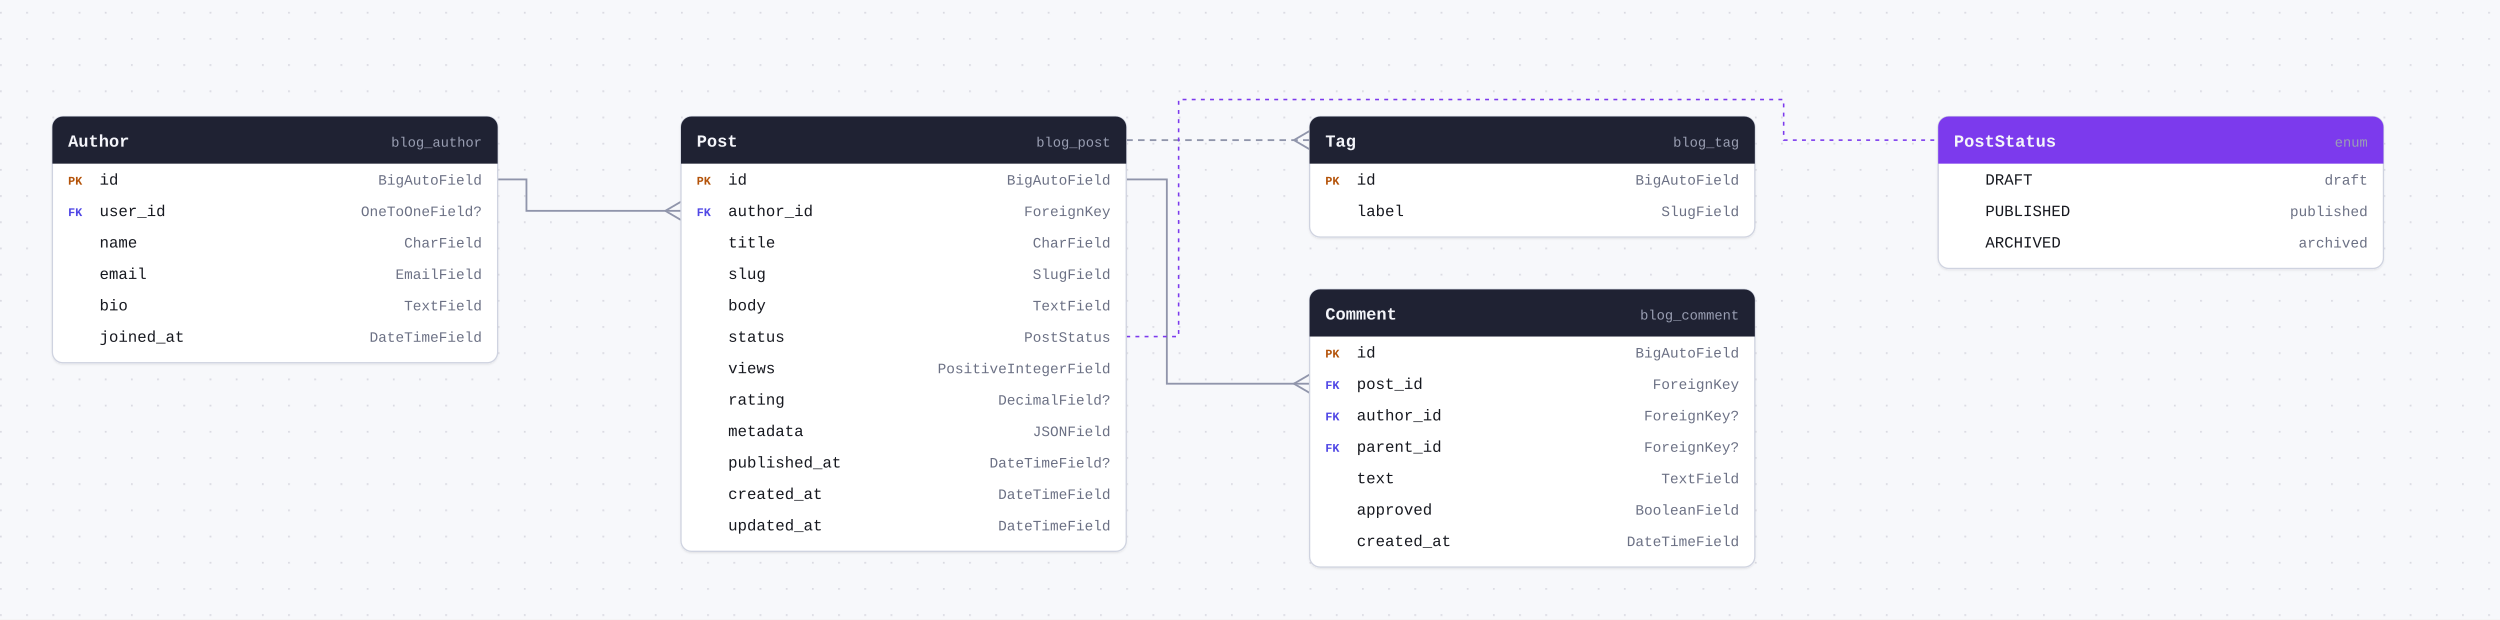
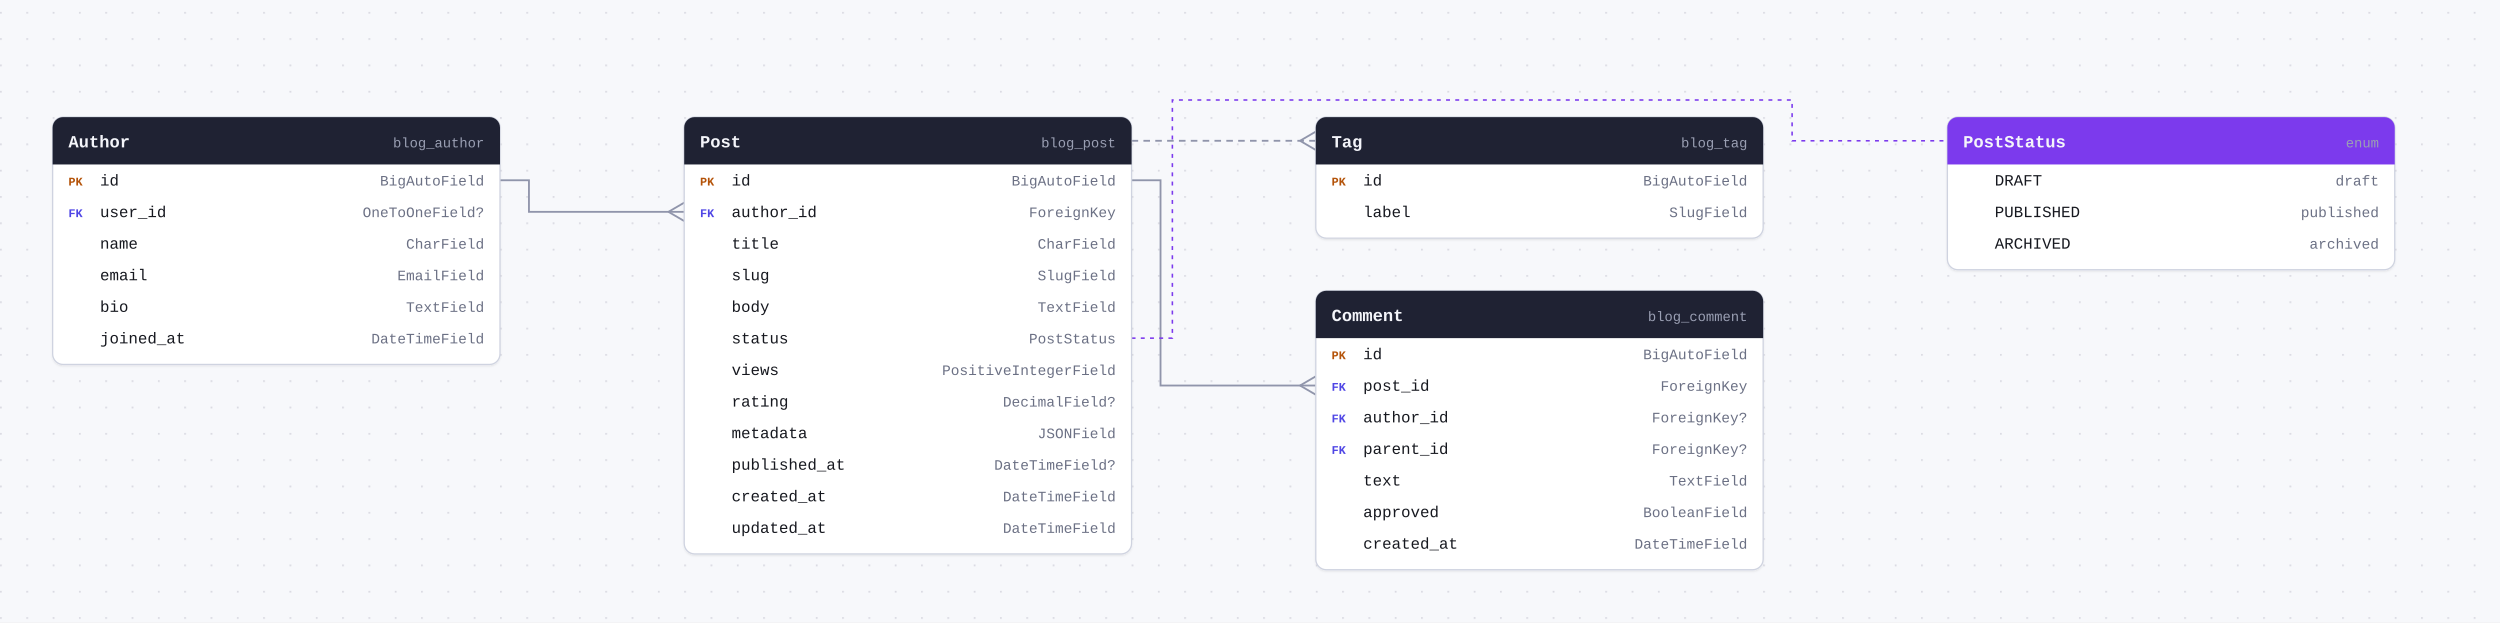
- <svg xmlns="http://www.w3.org/2000/svg" width="1909" height="473" viewBox="0 -49 1909 473">
+ <svg xmlns="http://www.w3.org/2000/svg" width="1900" height="473" viewBox="0 -49 1900 473">
  <defs>
    <pattern id="dots" width="20" height="20" patternUnits="userSpaceOnUse">
      <circle cx="0.7" cy="0.7" r="0.7" fill="#d4d4dc" />
    </pattern>
    <filter id="shadow" x="-5%" y="-5%" width="110%" height="115%">
      <feDropShadow dx="0" dy="1" stdDeviation="1" flood-color="#000000" flood-opacity="0.08" />
    </filter>
  </defs>
-   <rect y="-49" width="1909" height="473" fill="#f7f8fb" />
-   <rect y="-49" width="1909" height="473" fill="url(#dots)" />
+   <rect y="-49" width="1900" height="473" fill="#f7f8fb" />
+   <rect y="-49" width="1900" height="473" fill="url(#dots)" />
  <path class="relation-edge" d="M380 88 L402 88 L402 112 L520 112" fill="none" stroke="#9095ab" stroke-width="1.4" />
  <path d="M508 112 L520 105 M508 112 L520 119" fill="none" stroke="#9095ab" stroke-width="1.4" />
  <path class="relation-edge" d="M860 58 L882 58 L882 58 L1000 58" fill="none" stroke="#9095ab" stroke-width="1.4" stroke-dasharray="5 4" />
  <path d="M988 58 L1000 51 M988 58 L1000 65" fill="none" stroke="#9095ab" stroke-width="1.4" />
-   <path class="relation-edge" d="M860 88 L891 88 L891 244 L1000 244" fill="none" stroke="#9095ab" stroke-width="1.4" />
+   <path class="relation-edge" d="M860 88 L882 88 L882 244 L1000 244" fill="none" stroke="#9095ab" stroke-width="1.4" />
  <path d="M988 244 L1000 237 M988 244 L1000 251" fill="none" stroke="#9095ab" stroke-width="1.4" />
-   <path class="enum-edge" d="M860 208 L900 208 L900 27 L1362 27 L1362 58 L1480 58" fill="none" stroke="#7c3aed" stroke-width="1.2" stroke-dasharray="3 4" />
+   <path class="enum-edge" d="M860 208 L891 208 L891 27 L1362 27 L1362 58 L1480 58" fill="none" stroke="#7c3aed" stroke-width="1.2" stroke-dasharray="3 4" />
  <g class="model-node">
    <clipPath id="card-0">
      <rect x="40" y="40" width="340" height="188" rx="8" />
    </clipPath>
    <rect x="40" y="40" width="340" height="188" rx="8" fill="#ffffff" stroke="#cfd3e0" filter="url(#shadow)" />
    <rect x="40" y="40" width="340" height="36" fill="#1f2233" clip-path="url(#card-0)" />
    <text x="52" y="63" font-family="ui-monospace, SF Mono, Menlo, Consolas, Liberation Mono, DejaVu Sans Mono, monospace" font-size="13" font-weight="700" text-anchor="start" fill="#f4f5fa">Author</text>
    <text x="368" y="63" font-family="ui-monospace, SF Mono, Menlo, Consolas, Liberation Mono, DejaVu Sans Mono, monospace" font-size="10.5" font-weight="400" text-anchor="end" fill="#9a9fb3">blog_author</text>
    <text x="52" y="92" font-family="ui-monospace, SF Mono, Menlo, Consolas, Liberation Mono, DejaVu Sans Mono, monospace" font-size="9" font-weight="700" text-anchor="start" fill="#b45309">PK</text>
    <text x="76" y="92" font-family="ui-monospace, SF Mono, Menlo, Consolas, Liberation Mono, DejaVu Sans Mono, monospace" font-size="12" font-weight="400" text-anchor="start" fill="#16181f">id</text>
    <text x="368" y="92" font-family="ui-monospace, SF Mono, Menlo, Consolas, Liberation Mono, DejaVu Sans Mono, monospace" font-size="11" font-weight="400" text-anchor="end" fill="#6b7084">BigAutoField</text>
    <text x="52" y="116" font-family="ui-monospace, SF Mono, Menlo, Consolas, Liberation Mono, DejaVu Sans Mono, monospace" font-size="9" font-weight="700" text-anchor="start" fill="#4f46e5">FK</text>
    <text x="76" y="116" font-family="ui-monospace, SF Mono, Menlo, Consolas, Liberation Mono, DejaVu Sans Mono, monospace" font-size="12" font-weight="400" text-anchor="start" fill="#16181f">user_id</text>
    <text x="368" y="116" font-family="ui-monospace, SF Mono, Menlo, Consolas, Liberation Mono, DejaVu Sans Mono, monospace" font-size="11" font-weight="400" text-anchor="end" fill="#6b7084">OneToOneField?</text>
    <text x="76" y="140" font-family="ui-monospace, SF Mono, Menlo, Consolas, Liberation Mono, DejaVu Sans Mono, monospace" font-size="12" font-weight="400" text-anchor="start" fill="#16181f">name</text>
    <text x="368" y="140" font-family="ui-monospace, SF Mono, Menlo, Consolas, Liberation Mono, DejaVu Sans Mono, monospace" font-size="11" font-weight="400" text-anchor="end" fill="#6b7084">CharField</text>
    <text x="76" y="164" font-family="ui-monospace, SF Mono, Menlo, Consolas, Liberation Mono, DejaVu Sans Mono, monospace" font-size="12" font-weight="400" text-anchor="start" fill="#16181f">email</text>
    <text x="368" y="164" font-family="ui-monospace, SF Mono, Menlo, Consolas, Liberation Mono, DejaVu Sans Mono, monospace" font-size="11" font-weight="400" text-anchor="end" fill="#6b7084">EmailField</text>
    <text x="76" y="188" font-family="ui-monospace, SF Mono, Menlo, Consolas, Liberation Mono, DejaVu Sans Mono, monospace" font-size="12" font-weight="400" text-anchor="start" fill="#16181f">bio</text>
    <text x="368" y="188" font-family="ui-monospace, SF Mono, Menlo, Consolas, Liberation Mono, DejaVu Sans Mono, monospace" font-size="11" font-weight="400" text-anchor="end" fill="#6b7084">TextField</text>
    <text x="76" y="212" font-family="ui-monospace, SF Mono, Menlo, Consolas, Liberation Mono, DejaVu Sans Mono, monospace" font-size="12" font-weight="400" text-anchor="start" fill="#16181f">joined_at</text>
    <text x="368" y="212" font-family="ui-monospace, SF Mono, Menlo, Consolas, Liberation Mono, DejaVu Sans Mono, monospace" font-size="11" font-weight="400" text-anchor="end" fill="#6b7084">DateTimeField</text>
  </g>
  <g class="model-node">
    <clipPath id="card-1">
      <rect x="1000" y="40" width="340" height="92" rx="8" />
    </clipPath>
    <rect x="1000" y="40" width="340" height="92" rx="8" fill="#ffffff" stroke="#cfd3e0" filter="url(#shadow)" />
    <rect x="1000" y="40" width="340" height="36" fill="#1f2233" clip-path="url(#card-1)" />
    <text x="1012" y="63" font-family="ui-monospace, SF Mono, Menlo, Consolas, Liberation Mono, DejaVu Sans Mono, monospace" font-size="13" font-weight="700" text-anchor="start" fill="#f4f5fa">Tag</text>
    <text x="1328" y="63" font-family="ui-monospace, SF Mono, Menlo, Consolas, Liberation Mono, DejaVu Sans Mono, monospace" font-size="10.5" font-weight="400" text-anchor="end" fill="#9a9fb3">blog_tag</text>
    <text x="1012" y="92" font-family="ui-monospace, SF Mono, Menlo, Consolas, Liberation Mono, DejaVu Sans Mono, monospace" font-size="9" font-weight="700" text-anchor="start" fill="#b45309">PK</text>
    <text x="1036" y="92" font-family="ui-monospace, SF Mono, Menlo, Consolas, Liberation Mono, DejaVu Sans Mono, monospace" font-size="12" font-weight="400" text-anchor="start" fill="#16181f">id</text>
    <text x="1328" y="92" font-family="ui-monospace, SF Mono, Menlo, Consolas, Liberation Mono, DejaVu Sans Mono, monospace" font-size="11" font-weight="400" text-anchor="end" fill="#6b7084">BigAutoField</text>
    <text x="1036" y="116" font-family="ui-monospace, SF Mono, Menlo, Consolas, Liberation Mono, DejaVu Sans Mono, monospace" font-size="12" font-weight="400" text-anchor="start" fill="#16181f">label</text>
    <text x="1328" y="116" font-family="ui-monospace, SF Mono, Menlo, Consolas, Liberation Mono, DejaVu Sans Mono, monospace" font-size="11" font-weight="400" text-anchor="end" fill="#6b7084">SlugField</text>
  </g>
  <g class="model-node">
    <clipPath id="card-2">
      <rect x="520" y="40" width="340" height="332" rx="8" />
    </clipPath>
    <rect x="520" y="40" width="340" height="332" rx="8" fill="#ffffff" stroke="#cfd3e0" filter="url(#shadow)" />
    <rect x="520" y="40" width="340" height="36" fill="#1f2233" clip-path="url(#card-2)" />
    <text x="532" y="63" font-family="ui-monospace, SF Mono, Menlo, Consolas, Liberation Mono, DejaVu Sans Mono, monospace" font-size="13" font-weight="700" text-anchor="start" fill="#f4f5fa">Post</text>
    <text x="848" y="63" font-family="ui-monospace, SF Mono, Menlo, Consolas, Liberation Mono, DejaVu Sans Mono, monospace" font-size="10.5" font-weight="400" text-anchor="end" fill="#9a9fb3">blog_post</text>
    <text x="532" y="92" font-family="ui-monospace, SF Mono, Menlo, Consolas, Liberation Mono, DejaVu Sans Mono, monospace" font-size="9" font-weight="700" text-anchor="start" fill="#b45309">PK</text>
    <text x="556" y="92" font-family="ui-monospace, SF Mono, Menlo, Consolas, Liberation Mono, DejaVu Sans Mono, monospace" font-size="12" font-weight="400" text-anchor="start" fill="#16181f">id</text>
    <text x="848" y="92" font-family="ui-monospace, SF Mono, Menlo, Consolas, Liberation Mono, DejaVu Sans Mono, monospace" font-size="11" font-weight="400" text-anchor="end" fill="#6b7084">BigAutoField</text>
    <text x="532" y="116" font-family="ui-monospace, SF Mono, Menlo, Consolas, Liberation Mono, DejaVu Sans Mono, monospace" font-size="9" font-weight="700" text-anchor="start" fill="#4f46e5">FK</text>
    <text x="556" y="116" font-family="ui-monospace, SF Mono, Menlo, Consolas, Liberation Mono, DejaVu Sans Mono, monospace" font-size="12" font-weight="400" text-anchor="start" fill="#16181f">author_id</text>
    <text x="848" y="116" font-family="ui-monospace, SF Mono, Menlo, Consolas, Liberation Mono, DejaVu Sans Mono, monospace" font-size="11" font-weight="400" text-anchor="end" fill="#6b7084">ForeignKey</text>
    <text x="556" y="140" font-family="ui-monospace, SF Mono, Menlo, Consolas, Liberation Mono, DejaVu Sans Mono, monospace" font-size="12" font-weight="400" text-anchor="start" fill="#16181f">title</text>
    <text x="848" y="140" font-family="ui-monospace, SF Mono, Menlo, Consolas, Liberation Mono, DejaVu Sans Mono, monospace" font-size="11" font-weight="400" text-anchor="end" fill="#6b7084">CharField</text>
    <text x="556" y="164" font-family="ui-monospace, SF Mono, Menlo, Consolas, Liberation Mono, DejaVu Sans Mono, monospace" font-size="12" font-weight="400" text-anchor="start" fill="#16181f">slug</text>
    <text x="848" y="164" font-family="ui-monospace, SF Mono, Menlo, Consolas, Liberation Mono, DejaVu Sans Mono, monospace" font-size="11" font-weight="400" text-anchor="end" fill="#6b7084">SlugField</text>
    <text x="556" y="188" font-family="ui-monospace, SF Mono, Menlo, Consolas, Liberation Mono, DejaVu Sans Mono, monospace" font-size="12" font-weight="400" text-anchor="start" fill="#16181f">body</text>
    <text x="848" y="188" font-family="ui-monospace, SF Mono, Menlo, Consolas, Liberation Mono, DejaVu Sans Mono, monospace" font-size="11" font-weight="400" text-anchor="end" fill="#6b7084">TextField</text>
    <text x="556" y="212" font-family="ui-monospace, SF Mono, Menlo, Consolas, Liberation Mono, DejaVu Sans Mono, monospace" font-size="12" font-weight="400" text-anchor="start" fill="#16181f">status</text>
    <text x="848" y="212" font-family="ui-monospace, SF Mono, Menlo, Consolas, Liberation Mono, DejaVu Sans Mono, monospace" font-size="11" font-weight="400" text-anchor="end" fill="#6b7084">PostStatus</text>
    <text x="556" y="236" font-family="ui-monospace, SF Mono, Menlo, Consolas, Liberation Mono, DejaVu Sans Mono, monospace" font-size="12" font-weight="400" text-anchor="start" fill="#16181f">views</text>
    <text x="848" y="236" font-family="ui-monospace, SF Mono, Menlo, Consolas, Liberation Mono, DejaVu Sans Mono, monospace" font-size="11" font-weight="400" text-anchor="end" fill="#6b7084">PositiveIntegerField</text>
    <text x="556" y="260" font-family="ui-monospace, SF Mono, Menlo, Consolas, Liberation Mono, DejaVu Sans Mono, monospace" font-size="12" font-weight="400" text-anchor="start" fill="#16181f">rating</text>
    <text x="848" y="260" font-family="ui-monospace, SF Mono, Menlo, Consolas, Liberation Mono, DejaVu Sans Mono, monospace" font-size="11" font-weight="400" text-anchor="end" fill="#6b7084">DecimalField?</text>
    <text x="556" y="284" font-family="ui-monospace, SF Mono, Menlo, Consolas, Liberation Mono, DejaVu Sans Mono, monospace" font-size="12" font-weight="400" text-anchor="start" fill="#16181f">metadata</text>
    <text x="848" y="284" font-family="ui-monospace, SF Mono, Menlo, Consolas, Liberation Mono, DejaVu Sans Mono, monospace" font-size="11" font-weight="400" text-anchor="end" fill="#6b7084">JSONField</text>
    <text x="556" y="308" font-family="ui-monospace, SF Mono, Menlo, Consolas, Liberation Mono, DejaVu Sans Mono, monospace" font-size="12" font-weight="400" text-anchor="start" fill="#16181f">published_at</text>
    <text x="848" y="308" font-family="ui-monospace, SF Mono, Menlo, Consolas, Liberation Mono, DejaVu Sans Mono, monospace" font-size="11" font-weight="400" text-anchor="end" fill="#6b7084">DateTimeField?</text>
    <text x="556" y="332" font-family="ui-monospace, SF Mono, Menlo, Consolas, Liberation Mono, DejaVu Sans Mono, monospace" font-size="12" font-weight="400" text-anchor="start" fill="#16181f">created_at</text>
    <text x="848" y="332" font-family="ui-monospace, SF Mono, Menlo, Consolas, Liberation Mono, DejaVu Sans Mono, monospace" font-size="11" font-weight="400" text-anchor="end" fill="#6b7084">DateTimeField</text>
    <text x="556" y="356" font-family="ui-monospace, SF Mono, Menlo, Consolas, Liberation Mono, DejaVu Sans Mono, monospace" font-size="12" font-weight="400" text-anchor="start" fill="#16181f">updated_at</text>
    <text x="848" y="356" font-family="ui-monospace, SF Mono, Menlo, Consolas, Liberation Mono, DejaVu Sans Mono, monospace" font-size="11" font-weight="400" text-anchor="end" fill="#6b7084">DateTimeField</text>
  </g>
  <g class="model-node">
    <clipPath id="card-3">
      <rect x="1000" y="172" width="340" height="212" rx="8" />
    </clipPath>
    <rect x="1000" y="172" width="340" height="212" rx="8" fill="#ffffff" stroke="#cfd3e0" filter="url(#shadow)" />
    <rect x="1000" y="172" width="340" height="36" fill="#1f2233" clip-path="url(#card-3)" />
    <text x="1012" y="195" font-family="ui-monospace, SF Mono, Menlo, Consolas, Liberation Mono, DejaVu Sans Mono, monospace" font-size="13" font-weight="700" text-anchor="start" fill="#f4f5fa">Comment</text>
    <text x="1328" y="195" font-family="ui-monospace, SF Mono, Menlo, Consolas, Liberation Mono, DejaVu Sans Mono, monospace" font-size="10.5" font-weight="400" text-anchor="end" fill="#9a9fb3">blog_comment</text>
    <text x="1012" y="224" font-family="ui-monospace, SF Mono, Menlo, Consolas, Liberation Mono, DejaVu Sans Mono, monospace" font-size="9" font-weight="700" text-anchor="start" fill="#b45309">PK</text>
    <text x="1036" y="224" font-family="ui-monospace, SF Mono, Menlo, Consolas, Liberation Mono, DejaVu Sans Mono, monospace" font-size="12" font-weight="400" text-anchor="start" fill="#16181f">id</text>
    <text x="1328" y="224" font-family="ui-monospace, SF Mono, Menlo, Consolas, Liberation Mono, DejaVu Sans Mono, monospace" font-size="11" font-weight="400" text-anchor="end" fill="#6b7084">BigAutoField</text>
    <text x="1012" y="248" font-family="ui-monospace, SF Mono, Menlo, Consolas, Liberation Mono, DejaVu Sans Mono, monospace" font-size="9" font-weight="700" text-anchor="start" fill="#4f46e5">FK</text>
    <text x="1036" y="248" font-family="ui-monospace, SF Mono, Menlo, Consolas, Liberation Mono, DejaVu Sans Mono, monospace" font-size="12" font-weight="400" text-anchor="start" fill="#16181f">post_id</text>
    <text x="1328" y="248" font-family="ui-monospace, SF Mono, Menlo, Consolas, Liberation Mono, DejaVu Sans Mono, monospace" font-size="11" font-weight="400" text-anchor="end" fill="#6b7084">ForeignKey</text>
    <text x="1012" y="272" font-family="ui-monospace, SF Mono, Menlo, Consolas, Liberation Mono, DejaVu Sans Mono, monospace" font-size="9" font-weight="700" text-anchor="start" fill="#4f46e5">FK</text>
    <text x="1036" y="272" font-family="ui-monospace, SF Mono, Menlo, Consolas, Liberation Mono, DejaVu Sans Mono, monospace" font-size="12" font-weight="400" text-anchor="start" fill="#16181f">author_id</text>
    <text x="1328" y="272" font-family="ui-monospace, SF Mono, Menlo, Consolas, Liberation Mono, DejaVu Sans Mono, monospace" font-size="11" font-weight="400" text-anchor="end" fill="#6b7084">ForeignKey?</text>
    <text x="1012" y="296" font-family="ui-monospace, SF Mono, Menlo, Consolas, Liberation Mono, DejaVu Sans Mono, monospace" font-size="9" font-weight="700" text-anchor="start" fill="#4f46e5">FK</text>
    <text x="1036" y="296" font-family="ui-monospace, SF Mono, Menlo, Consolas, Liberation Mono, DejaVu Sans Mono, monospace" font-size="12" font-weight="400" text-anchor="start" fill="#16181f">parent_id</text>
    <text x="1328" y="296" font-family="ui-monospace, SF Mono, Menlo, Consolas, Liberation Mono, DejaVu Sans Mono, monospace" font-size="11" font-weight="400" text-anchor="end" fill="#6b7084">ForeignKey?</text>
    <text x="1036" y="320" font-family="ui-monospace, SF Mono, Menlo, Consolas, Liberation Mono, DejaVu Sans Mono, monospace" font-size="12" font-weight="400" text-anchor="start" fill="#16181f">text</text>
    <text x="1328" y="320" font-family="ui-monospace, SF Mono, Menlo, Consolas, Liberation Mono, DejaVu Sans Mono, monospace" font-size="11" font-weight="400" text-anchor="end" fill="#6b7084">TextField</text>
    <text x="1036" y="344" font-family="ui-monospace, SF Mono, Menlo, Consolas, Liberation Mono, DejaVu Sans Mono, monospace" font-size="12" font-weight="400" text-anchor="start" fill="#16181f">approved</text>
    <text x="1328" y="344" font-family="ui-monospace, SF Mono, Menlo, Consolas, Liberation Mono, DejaVu Sans Mono, monospace" font-size="11" font-weight="400" text-anchor="end" fill="#6b7084">BooleanField</text>
    <text x="1036" y="368" font-family="ui-monospace, SF Mono, Menlo, Consolas, Liberation Mono, DejaVu Sans Mono, monospace" font-size="12" font-weight="400" text-anchor="start" fill="#16181f">created_at</text>
    <text x="1328" y="368" font-family="ui-monospace, SF Mono, Menlo, Consolas, Liberation Mono, DejaVu Sans Mono, monospace" font-size="11" font-weight="400" text-anchor="end" fill="#6b7084">DateTimeField</text>
  </g>
  <g class="enum-node">
    <clipPath id="card-4">
      <rect x="1480" y="40" width="340" height="116" rx="8" />
    </clipPath>
    <rect x="1480" y="40" width="340" height="116" rx="8" fill="#ffffff" stroke="#cfd3e0" filter="url(#shadow)" />
    <rect x="1480" y="40" width="340" height="36" fill="#7c3aed" clip-path="url(#card-4)" />
    <text x="1492" y="63" font-family="ui-monospace, SF Mono, Menlo, Consolas, Liberation Mono, DejaVu Sans Mono, monospace" font-size="13" font-weight="700" text-anchor="start" fill="#f4f5fa">PostStatus</text>
    <text x="1808" y="63" font-family="ui-monospace, SF Mono, Menlo, Consolas, Liberation Mono, DejaVu Sans Mono, monospace" font-size="10.5" font-weight="400" text-anchor="end" fill="#9a9fb3">enum</text>
    <text x="1516" y="92" font-family="ui-monospace, SF Mono, Menlo, Consolas, Liberation Mono, DejaVu Sans Mono, monospace" font-size="12" font-weight="400" text-anchor="start" fill="#16181f">DRAFT</text>
    <text x="1808" y="92" font-family="ui-monospace, SF Mono, Menlo, Consolas, Liberation Mono, DejaVu Sans Mono, monospace" font-size="11" font-weight="400" text-anchor="end" fill="#6b7084">draft</text>
    <text x="1516" y="116" font-family="ui-monospace, SF Mono, Menlo, Consolas, Liberation Mono, DejaVu Sans Mono, monospace" font-size="12" font-weight="400" text-anchor="start" fill="#16181f">PUBLISHED</text>
    <text x="1808" y="116" font-family="ui-monospace, SF Mono, Menlo, Consolas, Liberation Mono, DejaVu Sans Mono, monospace" font-size="11" font-weight="400" text-anchor="end" fill="#6b7084">published</text>
    <text x="1516" y="140" font-family="ui-monospace, SF Mono, Menlo, Consolas, Liberation Mono, DejaVu Sans Mono, monospace" font-size="12" font-weight="400" text-anchor="start" fill="#16181f">ARCHIVED</text>
    <text x="1808" y="140" font-family="ui-monospace, SF Mono, Menlo, Consolas, Liberation Mono, DejaVu Sans Mono, monospace" font-size="11" font-weight="400" text-anchor="end" fill="#6b7084">archived</text>
  </g>
</svg>
